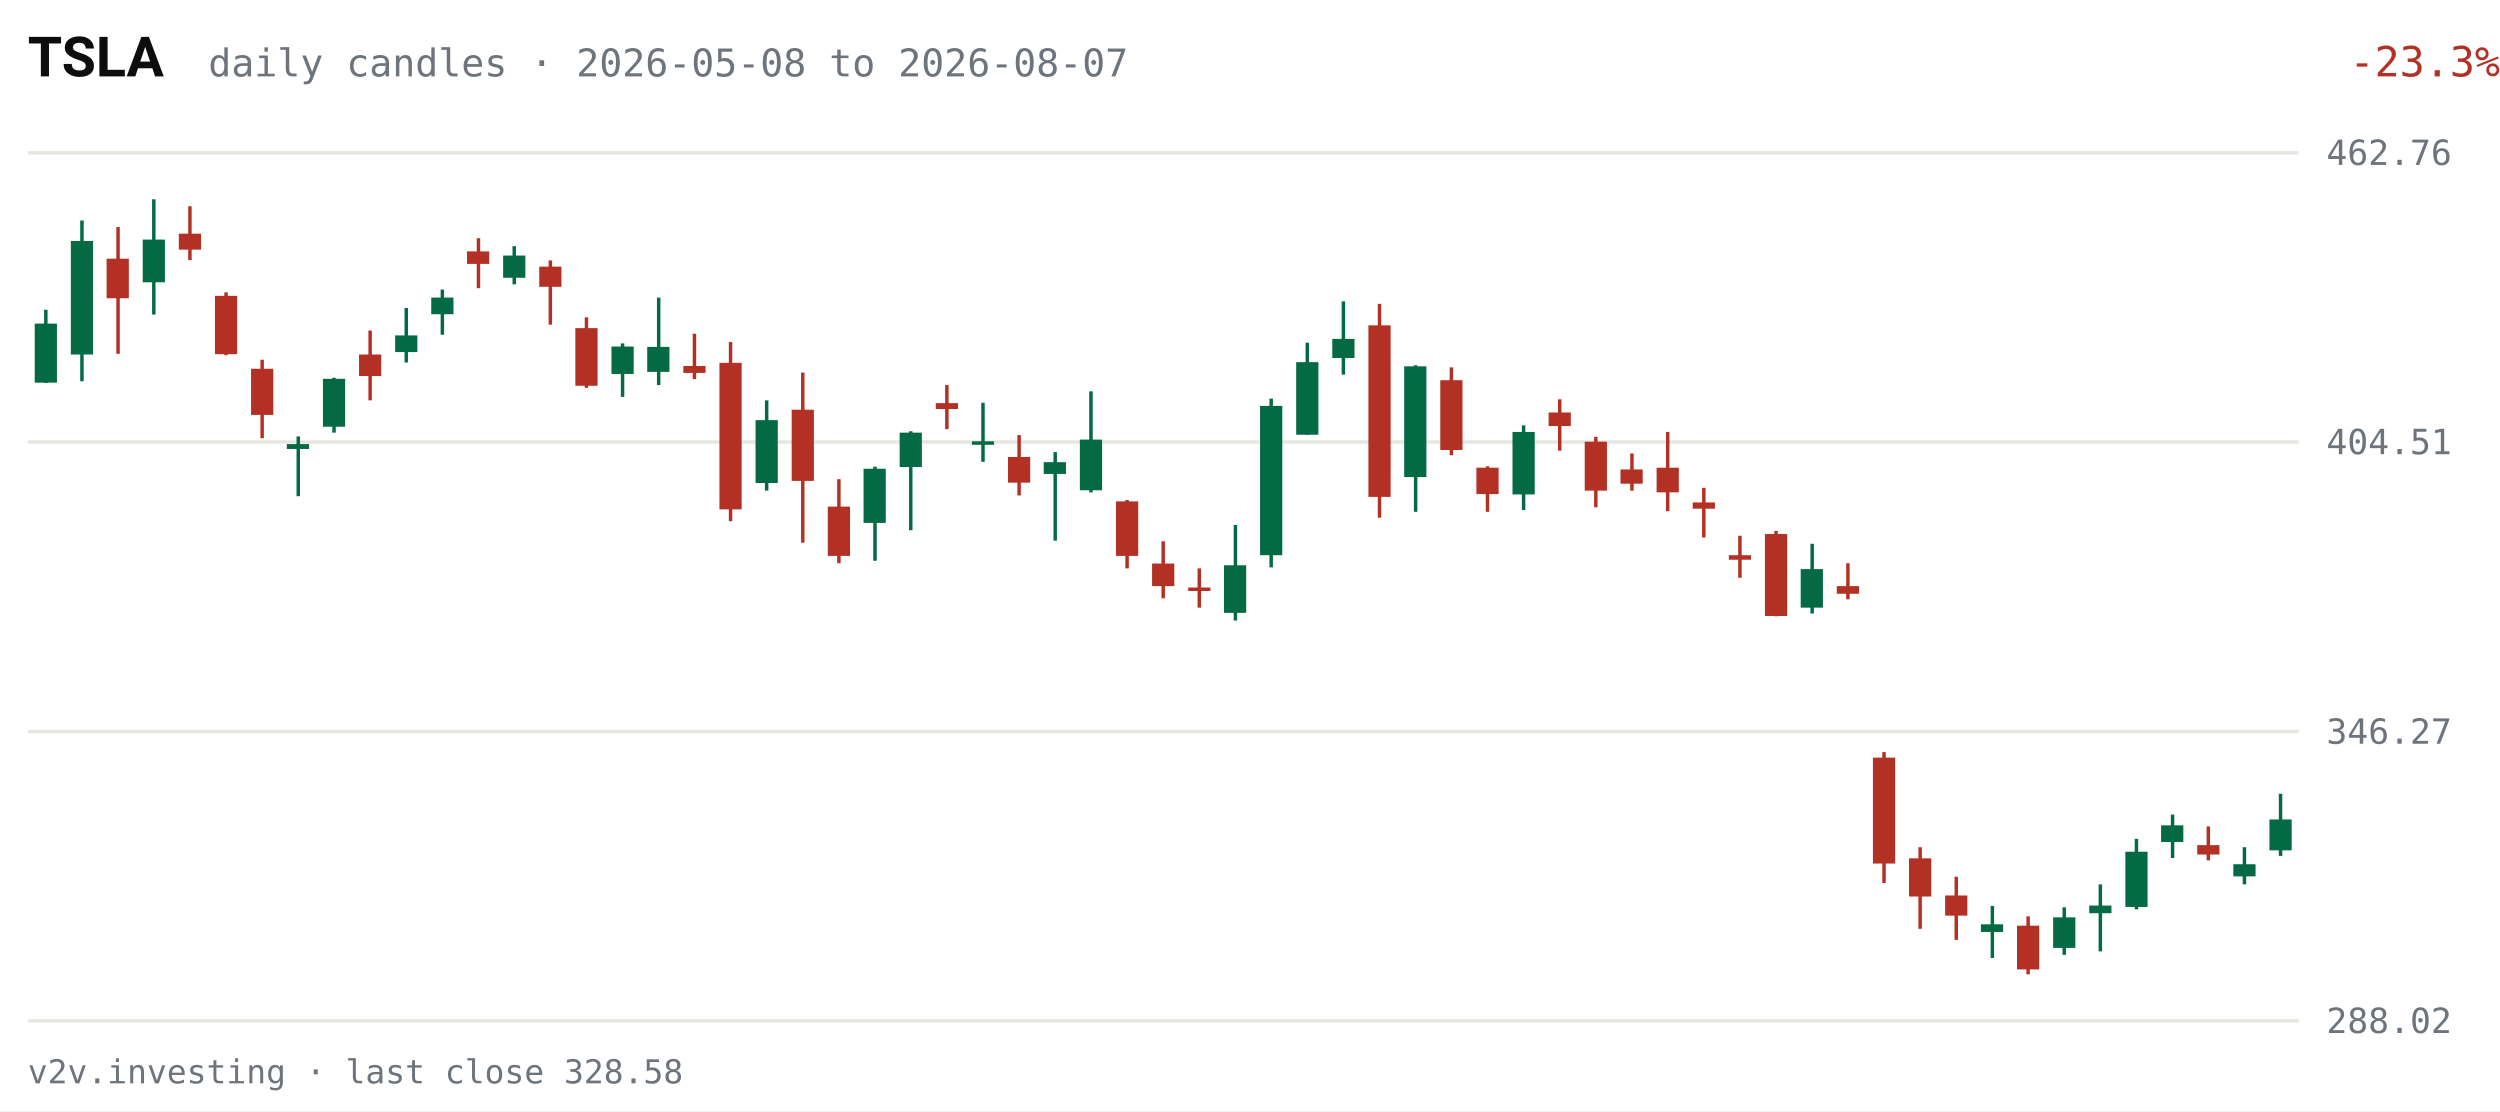
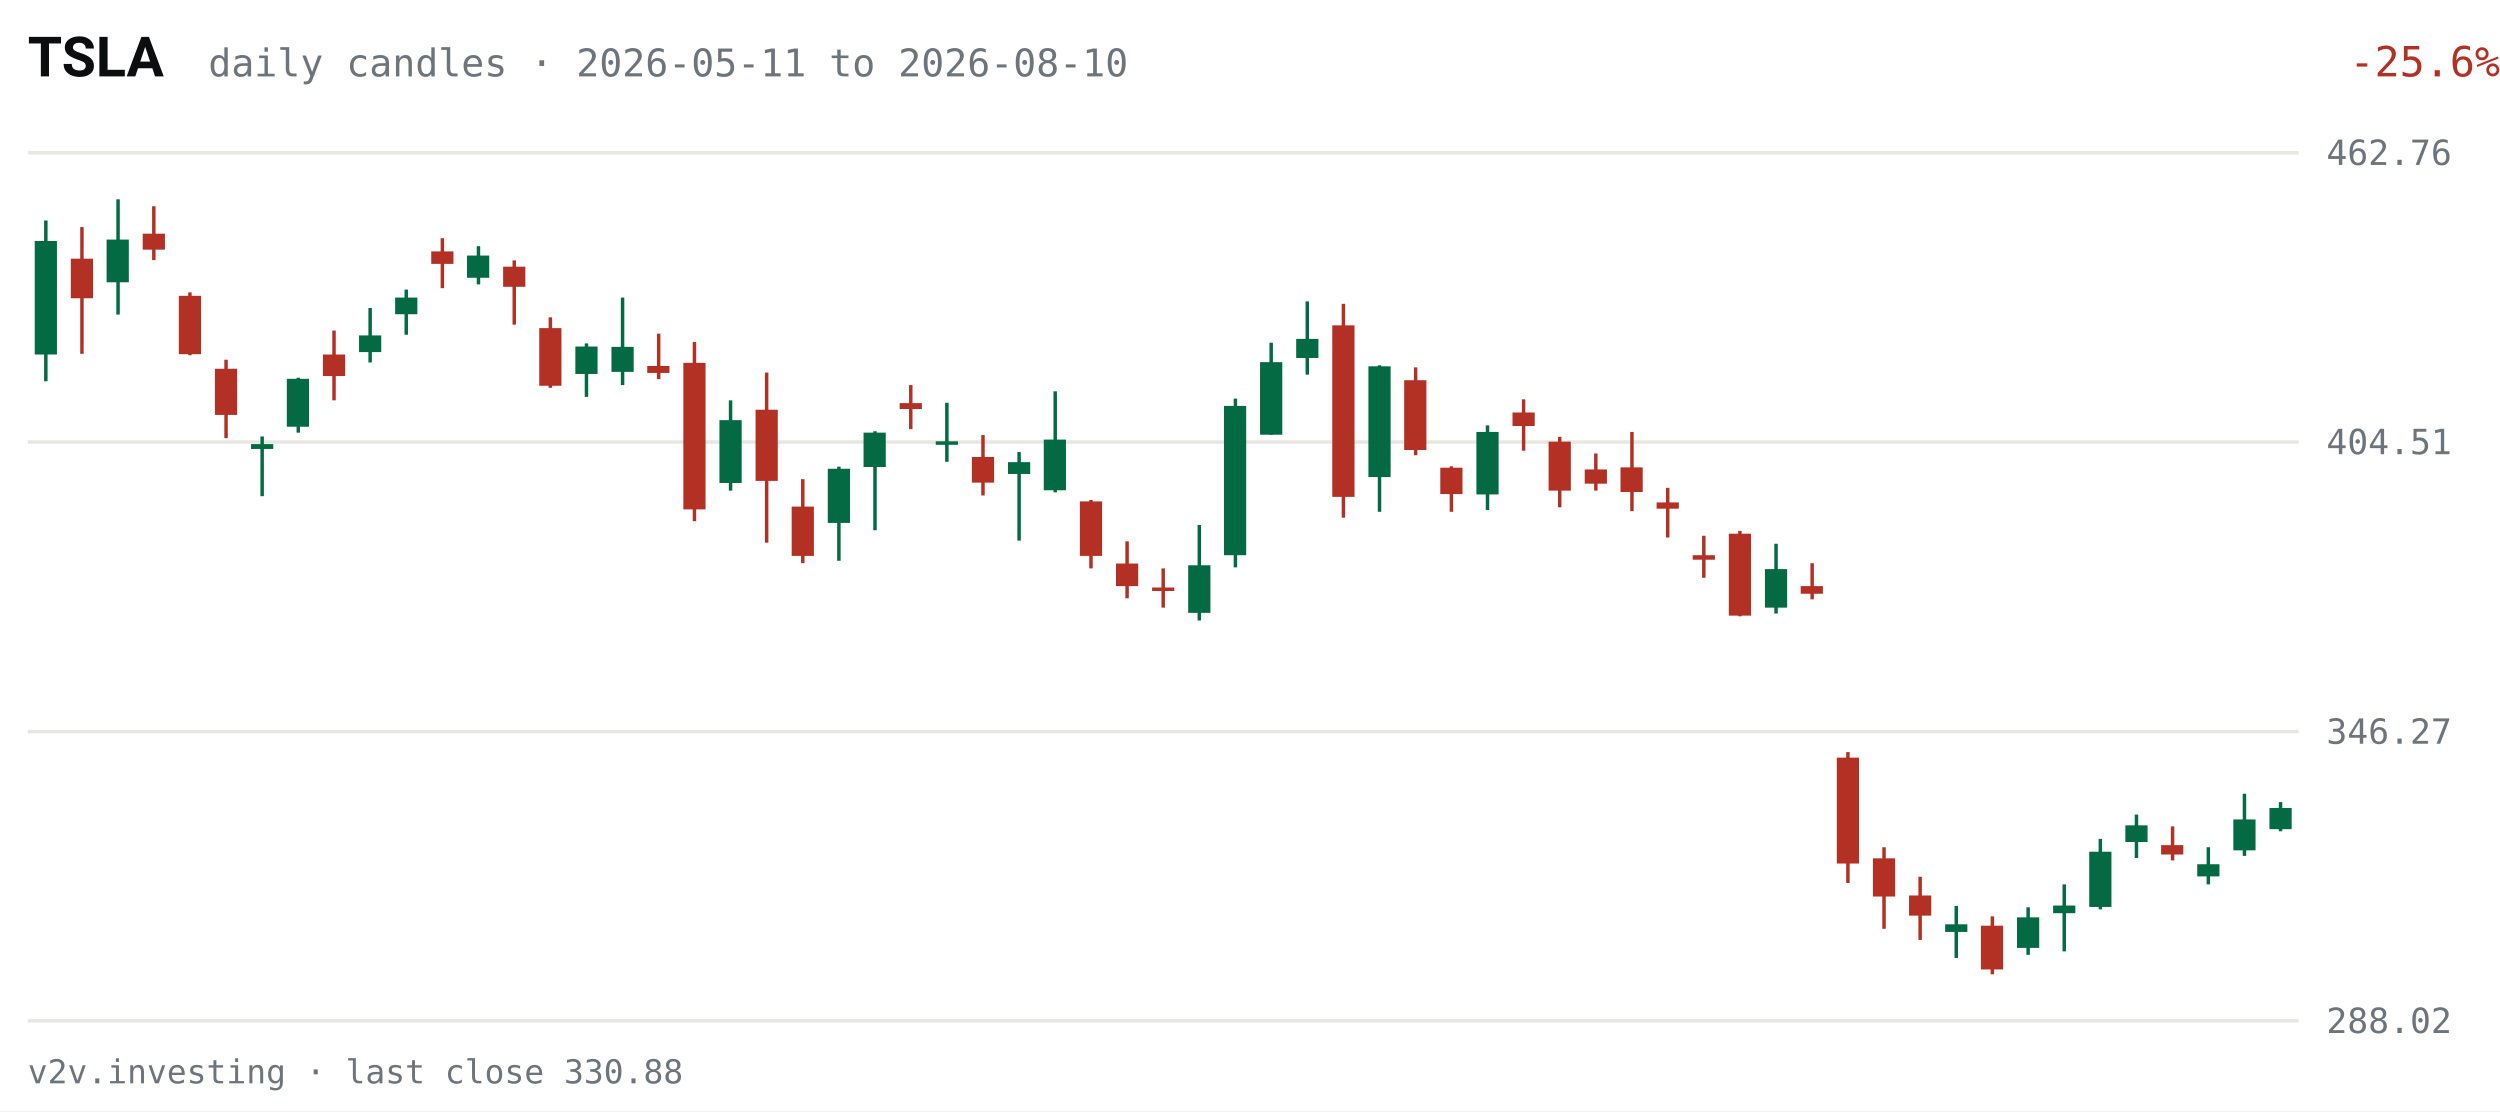
<svg xmlns="http://www.w3.org/2000/svg" viewBox="0 0 720 320" width="720" height="320" role="img" aria-label="TSLA daily candles, last 63 sessions">
  <rect width="720" height="320" fill="#FFFFFF" />
  <text x="8" y="22" fill="#0C0D0E" font-size="16" font-weight="600" font-family="system-ui,-apple-system,Segoe UI,Roboto,sans-serif">TSLA</text>
-   <text x="60" y="22" fill="#6E747B" font-size="11" font-family="ui-monospace,SFMono-Regular,Menlo,Consolas,monospace">daily candles · 2026-05-08 to 2026-08-07</text>
-   <text x="670" y="22" fill="#B33124" font-size="12" text-anchor="end" font-family="ui-monospace,SFMono-Regular,Menlo,Consolas,monospace" transform="translate(50,0)">-23.3%</text>
+   <text x="60" y="22" fill="#6E747B" font-size="11" font-family="ui-monospace,SFMono-Regular,Menlo,Consolas,monospace">daily candles · 2026-05-11 to 2026-08-10</text>
+   <text x="670" y="22" fill="#B33124" font-size="12" text-anchor="end" font-family="ui-monospace,SFMono-Regular,Menlo,Consolas,monospace" transform="translate(50,0)">-25.6%</text>
  <g font-family="ui-monospace,SFMono-Regular,Menlo,Consolas,monospace">
    <line x1="8" y1="294.0" x2="662" y2="294.0" stroke="#E7E6E1" stroke-width="1" />
    <text x="670" y="297.5" fill="#6E747B" font-size="10">288.02</text>
    <line x1="8" y1="210.7" x2="662" y2="210.7" stroke="#E7E6E1" stroke-width="1" />
    <text x="670" y="214.2" fill="#6E747B" font-size="10">346.27</text>
    <line x1="8" y1="127.3" x2="662" y2="127.3" stroke="#E7E6E1" stroke-width="1" />
    <text x="670" y="130.8" fill="#6E747B" font-size="10">404.51</text>
    <line x1="8" y1="44.0" x2="662" y2="44.0" stroke="#E7E6E1" stroke-width="1" />
    <text x="670" y="47.5" fill="#6E747B" font-size="10">462.76</text>
-     <line x1="13.2" y1="89.2" x2="13.2" y2="110.3" stroke="#046A44" stroke-width="1" />
-     <rect x="10.0" y="93.2" width="6.4" height="17.0" fill="#046A44" />
-     <line x1="23.6" y1="63.5" x2="23.6" y2="109.8" stroke="#046A44" stroke-width="1" />
-     <rect x="20.4" y="69.4" width="6.4" height="32.7" fill="#046A44" />
-     <line x1="34.0" y1="65.4" x2="34.0" y2="101.9" stroke="#B33124" stroke-width="1" />
-     <rect x="30.7" y="74.5" width="6.4" height="11.4" fill="#B33124" />
-     <line x1="44.3" y1="57.4" x2="44.3" y2="90.6" stroke="#046A44" stroke-width="1" />
-     <rect x="41.1" y="69.0" width="6.4" height="12.3" fill="#046A44" />
-     <line x1="54.7" y1="59.4" x2="54.7" y2="74.9" stroke="#B33124" stroke-width="1" />
-     <rect x="51.5" y="67.3" width="6.4" height="4.6" fill="#B33124" />
-     <line x1="65.1" y1="84.2" x2="65.1" y2="102.3" stroke="#B33124" stroke-width="1" />
-     <rect x="61.9" y="85.2" width="6.4" height="16.8" fill="#B33124" />
-     <line x1="75.5" y1="103.6" x2="75.5" y2="126.2" stroke="#B33124" stroke-width="1" />
-     <rect x="72.3" y="106.2" width="6.4" height="13.3" fill="#B33124" />
-     <line x1="85.9" y1="125.7" x2="85.9" y2="142.9" stroke="#046A44" stroke-width="1" />
-     <rect x="82.6" y="127.9" width="6.4" height="1.4" fill="#046A44" />
-     <line x1="96.2" y1="108.8" x2="96.2" y2="124.6" stroke="#046A44" stroke-width="1" />
-     <rect x="93.0" y="109.1" width="6.4" height="13.8" fill="#046A44" />
-     <line x1="106.6" y1="95.2" x2="106.6" y2="115.3" stroke="#B33124" stroke-width="1" />
-     <rect x="103.4" y="102.1" width="6.4" height="6.2" fill="#B33124" />
-     <line x1="117.0" y1="88.7" x2="117.0" y2="104.4" stroke="#046A44" stroke-width="1" />
-     <rect x="113.8" y="96.6" width="6.4" height="4.8" fill="#046A44" />
-     <line x1="127.4" y1="83.4" x2="127.4" y2="96.4" stroke="#046A44" stroke-width="1" />
-     <rect x="124.2" y="85.7" width="6.4" height="4.8" fill="#046A44" />
-     <line x1="137.8" y1="68.6" x2="137.8" y2="83.0" stroke="#B33124" stroke-width="1" />
-     <rect x="134.5" y="72.4" width="6.4" height="3.6" fill="#B33124" />
-     <line x1="148.1" y1="70.9" x2="148.1" y2="81.9" stroke="#046A44" stroke-width="1" />
-     <rect x="144.9" y="73.6" width="6.4" height="6.4" fill="#046A44" />
-     <line x1="158.5" y1="75.0" x2="158.5" y2="93.5" stroke="#B33124" stroke-width="1" />
-     <rect x="155.3" y="76.8" width="6.4" height="5.8" fill="#B33124" />
-     <line x1="168.9" y1="91.4" x2="168.9" y2="111.7" stroke="#B33124" stroke-width="1" />
-     <rect x="165.7" y="94.5" width="6.4" height="16.6" fill="#B33124" />
-     <line x1="179.3" y1="98.9" x2="179.3" y2="114.3" stroke="#046A44" stroke-width="1" />
-     <rect x="176.1" y="99.8" width="6.4" height="7.9" fill="#046A44" />
-     <line x1="189.7" y1="85.7" x2="189.7" y2="110.9" stroke="#046A44" stroke-width="1" />
-     <rect x="186.4" y="99.9" width="6.4" height="7.2" fill="#046A44" />
-     <line x1="200.0" y1="96.1" x2="200.0" y2="109.2" stroke="#B33124" stroke-width="1" />
-     <rect x="196.8" y="105.4" width="6.4" height="2.0" fill="#B33124" />
-     <line x1="210.4" y1="98.5" x2="210.4" y2="150.1" stroke="#B33124" stroke-width="1" />
-     <rect x="207.2" y="104.5" width="6.4" height="42.2" fill="#B33124" />
-     <line x1="220.8" y1="115.3" x2="220.8" y2="141.3" stroke="#046A44" stroke-width="1" />
-     <rect x="217.6" y="121.0" width="6.4" height="18.1" fill="#046A44" />
-     <line x1="231.2" y1="107.3" x2="231.2" y2="156.3" stroke="#B33124" stroke-width="1" />
-     <rect x="228.0" y="118.0" width="6.4" height="20.5" fill="#B33124" />
-     <line x1="241.6" y1="138.0" x2="241.6" y2="162.2" stroke="#B33124" stroke-width="1" />
-     <rect x="238.4" y="145.9" width="6.4" height="14.2" fill="#B33124" />
-     <line x1="252.0" y1="134.4" x2="252.0" y2="161.5" stroke="#046A44" stroke-width="1" />
-     <rect x="248.7" y="135.0" width="6.4" height="15.6" fill="#046A44" />
-     <line x1="262.3" y1="124.2" x2="262.3" y2="152.7" stroke="#046A44" stroke-width="1" />
-     <rect x="259.1" y="124.6" width="6.4" height="9.9" fill="#046A44" />
-     <line x1="272.7" y1="110.9" x2="272.7" y2="123.6" stroke="#B33124" stroke-width="1" />
-     <rect x="269.5" y="116.1" width="6.4" height="1.7" fill="#B33124" />
-     <line x1="283.1" y1="116.0" x2="283.1" y2="133.0" stroke="#046A44" stroke-width="1" />
-     <rect x="279.9" y="127.1" width="6.4" height="1.0" fill="#046A44" />
-     <line x1="293.5" y1="125.3" x2="293.5" y2="142.7" stroke="#B33124" stroke-width="1" />
-     <rect x="290.3" y="131.6" width="6.4" height="7.4" fill="#B33124" />
-     <line x1="303.9" y1="130.2" x2="303.9" y2="155.7" stroke="#046A44" stroke-width="1" />
-     <rect x="300.6" y="133.1" width="6.4" height="3.4" fill="#046A44" />
-     <line x1="314.2" y1="112.7" x2="314.2" y2="141.8" stroke="#046A44" stroke-width="1" />
-     <rect x="311.0" y="126.6" width="6.4" height="14.6" fill="#046A44" />
-     <line x1="324.6" y1="144.0" x2="324.6" y2="163.7" stroke="#B33124" stroke-width="1" />
-     <rect x="321.4" y="144.4" width="6.4" height="15.7" fill="#B33124" />
-     <line x1="335.0" y1="155.9" x2="335.0" y2="172.3" stroke="#B33124" stroke-width="1" />
-     <rect x="331.8" y="162.3" width="6.4" height="6.5" fill="#B33124" />
-     <line x1="345.4" y1="163.7" x2="345.4" y2="175.0" stroke="#B33124" stroke-width="1" />
-     <rect x="342.2" y="169.2" width="6.4" height="1.0" fill="#B33124" />
-     <line x1="355.8" y1="151.2" x2="355.8" y2="178.7" stroke="#046A44" stroke-width="1" />
-     <rect x="352.5" y="162.8" width="6.4" height="13.7" fill="#046A44" />
-     <line x1="366.1" y1="114.8" x2="366.1" y2="163.4" stroke="#046A44" stroke-width="1" />
-     <rect x="362.9" y="116.9" width="6.4" height="43.0" fill="#046A44" />
-     <line x1="376.5" y1="98.7" x2="376.5" y2="125.2" stroke="#046A44" stroke-width="1" />
-     <rect x="373.3" y="104.3" width="6.4" height="20.9" fill="#046A44" />
-     <line x1="386.9" y1="86.8" x2="386.9" y2="107.9" stroke="#046A44" stroke-width="1" />
-     <rect x="383.7" y="97.6" width="6.4" height="5.5" fill="#046A44" />
-     <line x1="397.3" y1="87.5" x2="397.3" y2="149.1" stroke="#B33124" stroke-width="1" />
-     <rect x="394.1" y="93.7" width="6.4" height="49.4" fill="#B33124" />
-     <line x1="407.7" y1="105.2" x2="407.7" y2="147.4" stroke="#046A44" stroke-width="1" />
-     <rect x="404.4" y="105.5" width="6.4" height="31.9" fill="#046A44" />
-     <line x1="418.0" y1="105.8" x2="418.0" y2="131.1" stroke="#B33124" stroke-width="1" />
-     <rect x="414.8" y="109.5" width="6.4" height="20.1" fill="#B33124" />
-     <line x1="428.4" y1="134.3" x2="428.4" y2="147.4" stroke="#B33124" stroke-width="1" />
-     <rect x="425.2" y="134.7" width="6.4" height="7.6" fill="#B33124" />
-     <line x1="438.8" y1="122.5" x2="438.8" y2="146.9" stroke="#046A44" stroke-width="1" />
-     <rect x="435.6" y="124.4" width="6.4" height="18.0" fill="#046A44" />
-     <line x1="449.2" y1="115.0" x2="449.2" y2="129.8" stroke="#B33124" stroke-width="1" />
-     <rect x="446.0" y="118.8" width="6.4" height="3.9" fill="#B33124" />
-     <line x1="459.6" y1="125.8" x2="459.6" y2="146.1" stroke="#B33124" stroke-width="1" />
-     <rect x="456.4" y="127.2" width="6.4" height="14.1" fill="#B33124" />
-     <line x1="470.0" y1="130.6" x2="470.0" y2="141.3" stroke="#B33124" stroke-width="1" />
-     <rect x="466.7" y="135.2" width="6.4" height="4.1" fill="#B33124" />
-     <line x1="480.3" y1="124.4" x2="480.3" y2="147.2" stroke="#B33124" stroke-width="1" />
-     <rect x="477.1" y="134.7" width="6.4" height="7.1" fill="#B33124" />
-     <line x1="490.7" y1="140.5" x2="490.7" y2="154.8" stroke="#B33124" stroke-width="1" />
-     <rect x="487.5" y="144.7" width="6.4" height="1.8" fill="#B33124" />
-     <line x1="501.1" y1="154.3" x2="501.1" y2="166.4" stroke="#B33124" stroke-width="1" />
-     <rect x="497.9" y="159.9" width="6.4" height="1.3" fill="#B33124" />
-     <line x1="511.5" y1="152.9" x2="511.5" y2="177.5" stroke="#B33124" stroke-width="1" />
-     <rect x="508.3" y="153.8" width="6.4" height="23.6" fill="#B33124" />
-     <line x1="521.9" y1="156.6" x2="521.9" y2="176.7" stroke="#046A44" stroke-width="1" />
-     <rect x="518.6" y="163.9" width="6.4" height="11.1" fill="#046A44" />
-     <line x1="532.2" y1="162.2" x2="532.2" y2="172.6" stroke="#B33124" stroke-width="1" />
-     <rect x="529.0" y="168.8" width="6.4" height="2.2" fill="#B33124" />
-     <line x1="542.6" y1="216.6" x2="542.6" y2="254.3" stroke="#B33124" stroke-width="1" />
-     <rect x="539.4" y="218.2" width="6.4" height="30.5" fill="#B33124" />
-     <line x1="553.0" y1="244.0" x2="553.0" y2="267.5" stroke="#B33124" stroke-width="1" />
-     <rect x="549.8" y="247.2" width="6.4" height="11.0" fill="#B33124" />
-     <line x1="563.4" y1="252.5" x2="563.4" y2="270.7" stroke="#B33124" stroke-width="1" />
-     <rect x="560.2" y="257.9" width="6.4" height="5.8" fill="#B33124" />
-     <line x1="573.8" y1="260.9" x2="573.8" y2="275.9" stroke="#046A44" stroke-width="1" />
-     <rect x="570.5" y="266.2" width="6.4" height="2.2" fill="#046A44" />
-     <line x1="584.1" y1="263.9" x2="584.1" y2="280.6" stroke="#B33124" stroke-width="1" />
-     <rect x="580.9" y="266.6" width="6.4" height="12.6" fill="#B33124" />
-     <line x1="594.5" y1="261.3" x2="594.5" y2="275.0" stroke="#046A44" stroke-width="1" />
-     <rect x="591.3" y="264.2" width="6.4" height="8.8" fill="#046A44" />
-     <line x1="604.9" y1="254.7" x2="604.9" y2="274.0" stroke="#046A44" stroke-width="1" />
-     <rect x="601.7" y="260.8" width="6.4" height="2.2" fill="#046A44" />
-     <line x1="615.3" y1="241.6" x2="615.3" y2="261.9" stroke="#046A44" stroke-width="1" />
-     <rect x="612.1" y="245.3" width="6.4" height="15.9" fill="#046A44" />
-     <line x1="625.7" y1="234.6" x2="625.7" y2="247.1" stroke="#046A44" stroke-width="1" />
-     <rect x="622.4" y="237.7" width="6.4" height="4.8" fill="#046A44" />
-     <line x1="636.0" y1="238.0" x2="636.0" y2="247.8" stroke="#B33124" stroke-width="1" />
-     <rect x="632.8" y="243.4" width="6.4" height="2.7" fill="#B33124" />
-     <line x1="646.4" y1="244.0" x2="646.4" y2="254.7" stroke="#046A44" stroke-width="1" />
-     <rect x="643.2" y="248.9" width="6.4" height="3.5" fill="#046A44" />
-     <line x1="656.8" y1="228.6" x2="656.8" y2="246.5" stroke="#046A44" stroke-width="1" />
-     <rect x="653.6" y="236.0" width="6.4" height="8.9" fill="#046A44" />
+     <line x1="13.2" y1="63.5" x2="13.2" y2="109.8" stroke="#046A44" stroke-width="1" />
+     <rect x="10.0" y="69.4" width="6.4" height="32.7" fill="#046A44" />
+     <line x1="23.6" y1="65.4" x2="23.6" y2="101.9" stroke="#B33124" stroke-width="1" />
+     <rect x="20.4" y="74.5" width="6.4" height="11.4" fill="#B33124" />
+     <line x1="34.0" y1="57.4" x2="34.0" y2="90.6" stroke="#046A44" stroke-width="1" />
+     <rect x="30.7" y="69.0" width="6.4" height="12.3" fill="#046A44" />
+     <line x1="44.3" y1="59.4" x2="44.3" y2="74.9" stroke="#B33124" stroke-width="1" />
+     <rect x="41.1" y="67.3" width="6.4" height="4.6" fill="#B33124" />
+     <line x1="54.7" y1="84.2" x2="54.7" y2="102.3" stroke="#B33124" stroke-width="1" />
+     <rect x="51.5" y="85.2" width="6.4" height="16.8" fill="#B33124" />
+     <line x1="65.1" y1="103.6" x2="65.1" y2="126.2" stroke="#B33124" stroke-width="1" />
+     <rect x="61.9" y="106.2" width="6.4" height="13.3" fill="#B33124" />
+     <line x1="75.5" y1="125.7" x2="75.5" y2="142.9" stroke="#046A44" stroke-width="1" />
+     <rect x="72.3" y="127.9" width="6.4" height="1.4" fill="#046A44" />
+     <line x1="85.9" y1="108.8" x2="85.9" y2="124.6" stroke="#046A44" stroke-width="1" />
+     <rect x="82.6" y="109.1" width="6.4" height="13.8" fill="#046A44" />
+     <line x1="96.2" y1="95.2" x2="96.2" y2="115.3" stroke="#B33124" stroke-width="1" />
+     <rect x="93.0" y="102.1" width="6.4" height="6.2" fill="#B33124" />
+     <line x1="106.6" y1="88.7" x2="106.6" y2="104.4" stroke="#046A44" stroke-width="1" />
+     <rect x="103.4" y="96.6" width="6.4" height="4.8" fill="#046A44" />
+     <line x1="117.0" y1="83.4" x2="117.0" y2="96.4" stroke="#046A44" stroke-width="1" />
+     <rect x="113.8" y="85.7" width="6.4" height="4.8" fill="#046A44" />
+     <line x1="127.4" y1="68.6" x2="127.4" y2="83.0" stroke="#B33124" stroke-width="1" />
+     <rect x="124.2" y="72.4" width="6.4" height="3.6" fill="#B33124" />
+     <line x1="137.8" y1="70.9" x2="137.8" y2="81.9" stroke="#046A44" stroke-width="1" />
+     <rect x="134.5" y="73.6" width="6.4" height="6.4" fill="#046A44" />
+     <line x1="148.1" y1="75.0" x2="148.1" y2="93.5" stroke="#B33124" stroke-width="1" />
+     <rect x="144.9" y="76.8" width="6.4" height="5.8" fill="#B33124" />
+     <line x1="158.5" y1="91.4" x2="158.5" y2="111.7" stroke="#B33124" stroke-width="1" />
+     <rect x="155.3" y="94.5" width="6.4" height="16.6" fill="#B33124" />
+     <line x1="168.9" y1="98.9" x2="168.9" y2="114.3" stroke="#046A44" stroke-width="1" />
+     <rect x="165.7" y="99.8" width="6.4" height="7.9" fill="#046A44" />
+     <line x1="179.3" y1="85.7" x2="179.3" y2="110.9" stroke="#046A44" stroke-width="1" />
+     <rect x="176.1" y="99.9" width="6.4" height="7.2" fill="#046A44" />
+     <line x1="189.7" y1="96.1" x2="189.7" y2="109.2" stroke="#B33124" stroke-width="1" />
+     <rect x="186.4" y="105.4" width="6.4" height="2.0" fill="#B33124" />
+     <line x1="200.0" y1="98.5" x2="200.0" y2="150.1" stroke="#B33124" stroke-width="1" />
+     <rect x="196.8" y="104.5" width="6.4" height="42.2" fill="#B33124" />
+     <line x1="210.4" y1="115.3" x2="210.4" y2="141.3" stroke="#046A44" stroke-width="1" />
+     <rect x="207.2" y="121.0" width="6.4" height="18.1" fill="#046A44" />
+     <line x1="220.8" y1="107.3" x2="220.8" y2="156.3" stroke="#B33124" stroke-width="1" />
+     <rect x="217.6" y="118.0" width="6.4" height="20.5" fill="#B33124" />
+     <line x1="231.2" y1="138.0" x2="231.2" y2="162.2" stroke="#B33124" stroke-width="1" />
+     <rect x="228.0" y="145.9" width="6.4" height="14.2" fill="#B33124" />
+     <line x1="241.6" y1="134.4" x2="241.6" y2="161.5" stroke="#046A44" stroke-width="1" />
+     <rect x="238.4" y="135.0" width="6.4" height="15.6" fill="#046A44" />
+     <line x1="252.0" y1="124.2" x2="252.0" y2="152.7" stroke="#046A44" stroke-width="1" />
+     <rect x="248.7" y="124.6" width="6.4" height="9.9" fill="#046A44" />
+     <line x1="262.3" y1="110.9" x2="262.3" y2="123.6" stroke="#B33124" stroke-width="1" />
+     <rect x="259.1" y="116.1" width="6.4" height="1.7" fill="#B33124" />
+     <line x1="272.7" y1="116.0" x2="272.7" y2="133.0" stroke="#046A44" stroke-width="1" />
+     <rect x="269.5" y="127.1" width="6.4" height="1.0" fill="#046A44" />
+     <line x1="283.1" y1="125.3" x2="283.1" y2="142.7" stroke="#B33124" stroke-width="1" />
+     <rect x="279.9" y="131.6" width="6.4" height="7.4" fill="#B33124" />
+     <line x1="293.5" y1="130.2" x2="293.5" y2="155.7" stroke="#046A44" stroke-width="1" />
+     <rect x="290.3" y="133.1" width="6.4" height="3.4" fill="#046A44" />
+     <line x1="303.9" y1="112.7" x2="303.9" y2="141.8" stroke="#046A44" stroke-width="1" />
+     <rect x="300.6" y="126.6" width="6.4" height="14.6" fill="#046A44" />
+     <line x1="314.2" y1="144.0" x2="314.2" y2="163.7" stroke="#B33124" stroke-width="1" />
+     <rect x="311.0" y="144.4" width="6.4" height="15.7" fill="#B33124" />
+     <line x1="324.6" y1="155.9" x2="324.6" y2="172.3" stroke="#B33124" stroke-width="1" />
+     <rect x="321.4" y="162.3" width="6.4" height="6.5" fill="#B33124" />
+     <line x1="335.0" y1="163.7" x2="335.0" y2="175.0" stroke="#B33124" stroke-width="1" />
+     <rect x="331.8" y="169.2" width="6.4" height="1.0" fill="#B33124" />
+     <line x1="345.4" y1="151.2" x2="345.4" y2="178.7" stroke="#046A44" stroke-width="1" />
+     <rect x="342.2" y="162.8" width="6.4" height="13.7" fill="#046A44" />
+     <line x1="355.8" y1="114.8" x2="355.8" y2="163.4" stroke="#046A44" stroke-width="1" />
+     <rect x="352.5" y="116.9" width="6.4" height="43.0" fill="#046A44" />
+     <line x1="366.1" y1="98.7" x2="366.1" y2="125.2" stroke="#046A44" stroke-width="1" />
+     <rect x="362.9" y="104.3" width="6.4" height="20.9" fill="#046A44" />
+     <line x1="376.5" y1="86.8" x2="376.5" y2="107.9" stroke="#046A44" stroke-width="1" />
+     <rect x="373.3" y="97.6" width="6.4" height="5.5" fill="#046A44" />
+     <line x1="386.9" y1="87.5" x2="386.9" y2="149.1" stroke="#B33124" stroke-width="1" />
+     <rect x="383.7" y="93.7" width="6.4" height="49.4" fill="#B33124" />
+     <line x1="397.3" y1="105.2" x2="397.3" y2="147.4" stroke="#046A44" stroke-width="1" />
+     <rect x="394.1" y="105.5" width="6.4" height="31.9" fill="#046A44" />
+     <line x1="407.7" y1="105.8" x2="407.7" y2="131.1" stroke="#B33124" stroke-width="1" />
+     <rect x="404.4" y="109.5" width="6.4" height="20.1" fill="#B33124" />
+     <line x1="418.0" y1="134.3" x2="418.0" y2="147.4" stroke="#B33124" stroke-width="1" />
+     <rect x="414.8" y="134.7" width="6.4" height="7.6" fill="#B33124" />
+     <line x1="428.4" y1="122.5" x2="428.4" y2="146.9" stroke="#046A44" stroke-width="1" />
+     <rect x="425.2" y="124.4" width="6.4" height="18.0" fill="#046A44" />
+     <line x1="438.8" y1="115.0" x2="438.8" y2="129.8" stroke="#B33124" stroke-width="1" />
+     <rect x="435.6" y="118.8" width="6.4" height="3.9" fill="#B33124" />
+     <line x1="449.2" y1="125.8" x2="449.2" y2="146.1" stroke="#B33124" stroke-width="1" />
+     <rect x="446.0" y="127.2" width="6.4" height="14.1" fill="#B33124" />
+     <line x1="459.6" y1="130.6" x2="459.6" y2="141.3" stroke="#B33124" stroke-width="1" />
+     <rect x="456.4" y="135.2" width="6.4" height="4.1" fill="#B33124" />
+     <line x1="470.0" y1="124.4" x2="470.0" y2="147.2" stroke="#B33124" stroke-width="1" />
+     <rect x="466.7" y="134.6" width="6.4" height="7.1" fill="#B33124" />
+     <line x1="480.3" y1="140.5" x2="480.3" y2="154.8" stroke="#B33124" stroke-width="1" />
+     <rect x="477.1" y="144.7" width="6.4" height="1.8" fill="#B33124" />
+     <line x1="490.7" y1="154.3" x2="490.7" y2="166.4" stroke="#B33124" stroke-width="1" />
+     <rect x="487.5" y="159.9" width="6.4" height="1.3" fill="#B33124" />
+     <line x1="501.1" y1="152.9" x2="501.1" y2="177.5" stroke="#B33124" stroke-width="1" />
+     <rect x="497.9" y="153.7" width="6.4" height="23.6" fill="#B33124" />
+     <line x1="511.5" y1="156.6" x2="511.5" y2="176.7" stroke="#046A44" stroke-width="1" />
+     <rect x="508.3" y="163.9" width="6.4" height="11.1" fill="#046A44" />
+     <line x1="521.9" y1="162.2" x2="521.9" y2="172.6" stroke="#B33124" stroke-width="1" />
+     <rect x="518.6" y="168.8" width="6.4" height="2.2" fill="#B33124" />
+     <line x1="532.2" y1="216.6" x2="532.2" y2="254.3" stroke="#B33124" stroke-width="1" />
+     <rect x="529.0" y="218.2" width="6.4" height="30.5" fill="#B33124" />
+     <line x1="542.6" y1="244.0" x2="542.6" y2="267.5" stroke="#B33124" stroke-width="1" />
+     <rect x="539.4" y="247.2" width="6.4" height="11.0" fill="#B33124" />
+     <line x1="553.0" y1="252.5" x2="553.0" y2="270.7" stroke="#B33124" stroke-width="1" />
+     <rect x="549.8" y="257.9" width="6.4" height="5.8" fill="#B33124" />
+     <line x1="563.4" y1="260.9" x2="563.4" y2="275.9" stroke="#046A44" stroke-width="1" />
+     <rect x="560.2" y="266.2" width="6.4" height="2.2" fill="#046A44" />
+     <line x1="573.8" y1="263.9" x2="573.8" y2="280.6" stroke="#B33124" stroke-width="1" />
+     <rect x="570.5" y="266.6" width="6.4" height="12.6" fill="#B33124" />
+     <line x1="584.1" y1="261.3" x2="584.1" y2="275.0" stroke="#046A44" stroke-width="1" />
+     <rect x="580.9" y="264.2" width="6.4" height="8.8" fill="#046A44" />
+     <line x1="594.5" y1="254.7" x2="594.5" y2="274.0" stroke="#046A44" stroke-width="1" />
+     <rect x="591.3" y="260.8" width="6.4" height="2.2" fill="#046A44" />
+     <line x1="604.9" y1="241.6" x2="604.9" y2="261.9" stroke="#046A44" stroke-width="1" />
+     <rect x="601.7" y="245.3" width="6.4" height="15.9" fill="#046A44" />
+     <line x1="615.3" y1="234.6" x2="615.3" y2="247.1" stroke="#046A44" stroke-width="1" />
+     <rect x="612.1" y="237.7" width="6.4" height="4.8" fill="#046A44" />
+     <line x1="625.7" y1="238.0" x2="625.7" y2="247.8" stroke="#B33124" stroke-width="1" />
+     <rect x="622.4" y="243.4" width="6.4" height="2.7" fill="#B33124" />
+     <line x1="636.0" y1="244.0" x2="636.0" y2="254.7" stroke="#046A44" stroke-width="1" />
+     <rect x="632.8" y="248.9" width="6.4" height="3.5" fill="#046A44" />
+     <line x1="646.4" y1="228.6" x2="646.4" y2="246.5" stroke="#046A44" stroke-width="1" />
+     <rect x="643.2" y="236.0" width="6.4" height="8.9" fill="#046A44" />
+     <line x1="656.8" y1="231.0" x2="656.8" y2="239.4" stroke="#046A44" stroke-width="1" />
+     <rect x="653.6" y="232.7" width="6.4" height="6.1" fill="#046A44" />
  </g>
-   <text x="8" y="312" fill="#6E747B" font-size="9.5" font-family="ui-monospace,SFMono-Regular,Menlo,Consolas,monospace">v2v.investing · last close 328.58</text>
+   <text x="8" y="312" fill="#6E747B" font-size="9.5" font-family="ui-monospace,SFMono-Regular,Menlo,Consolas,monospace">v2v.investing · last close 330.88</text>
</svg>
